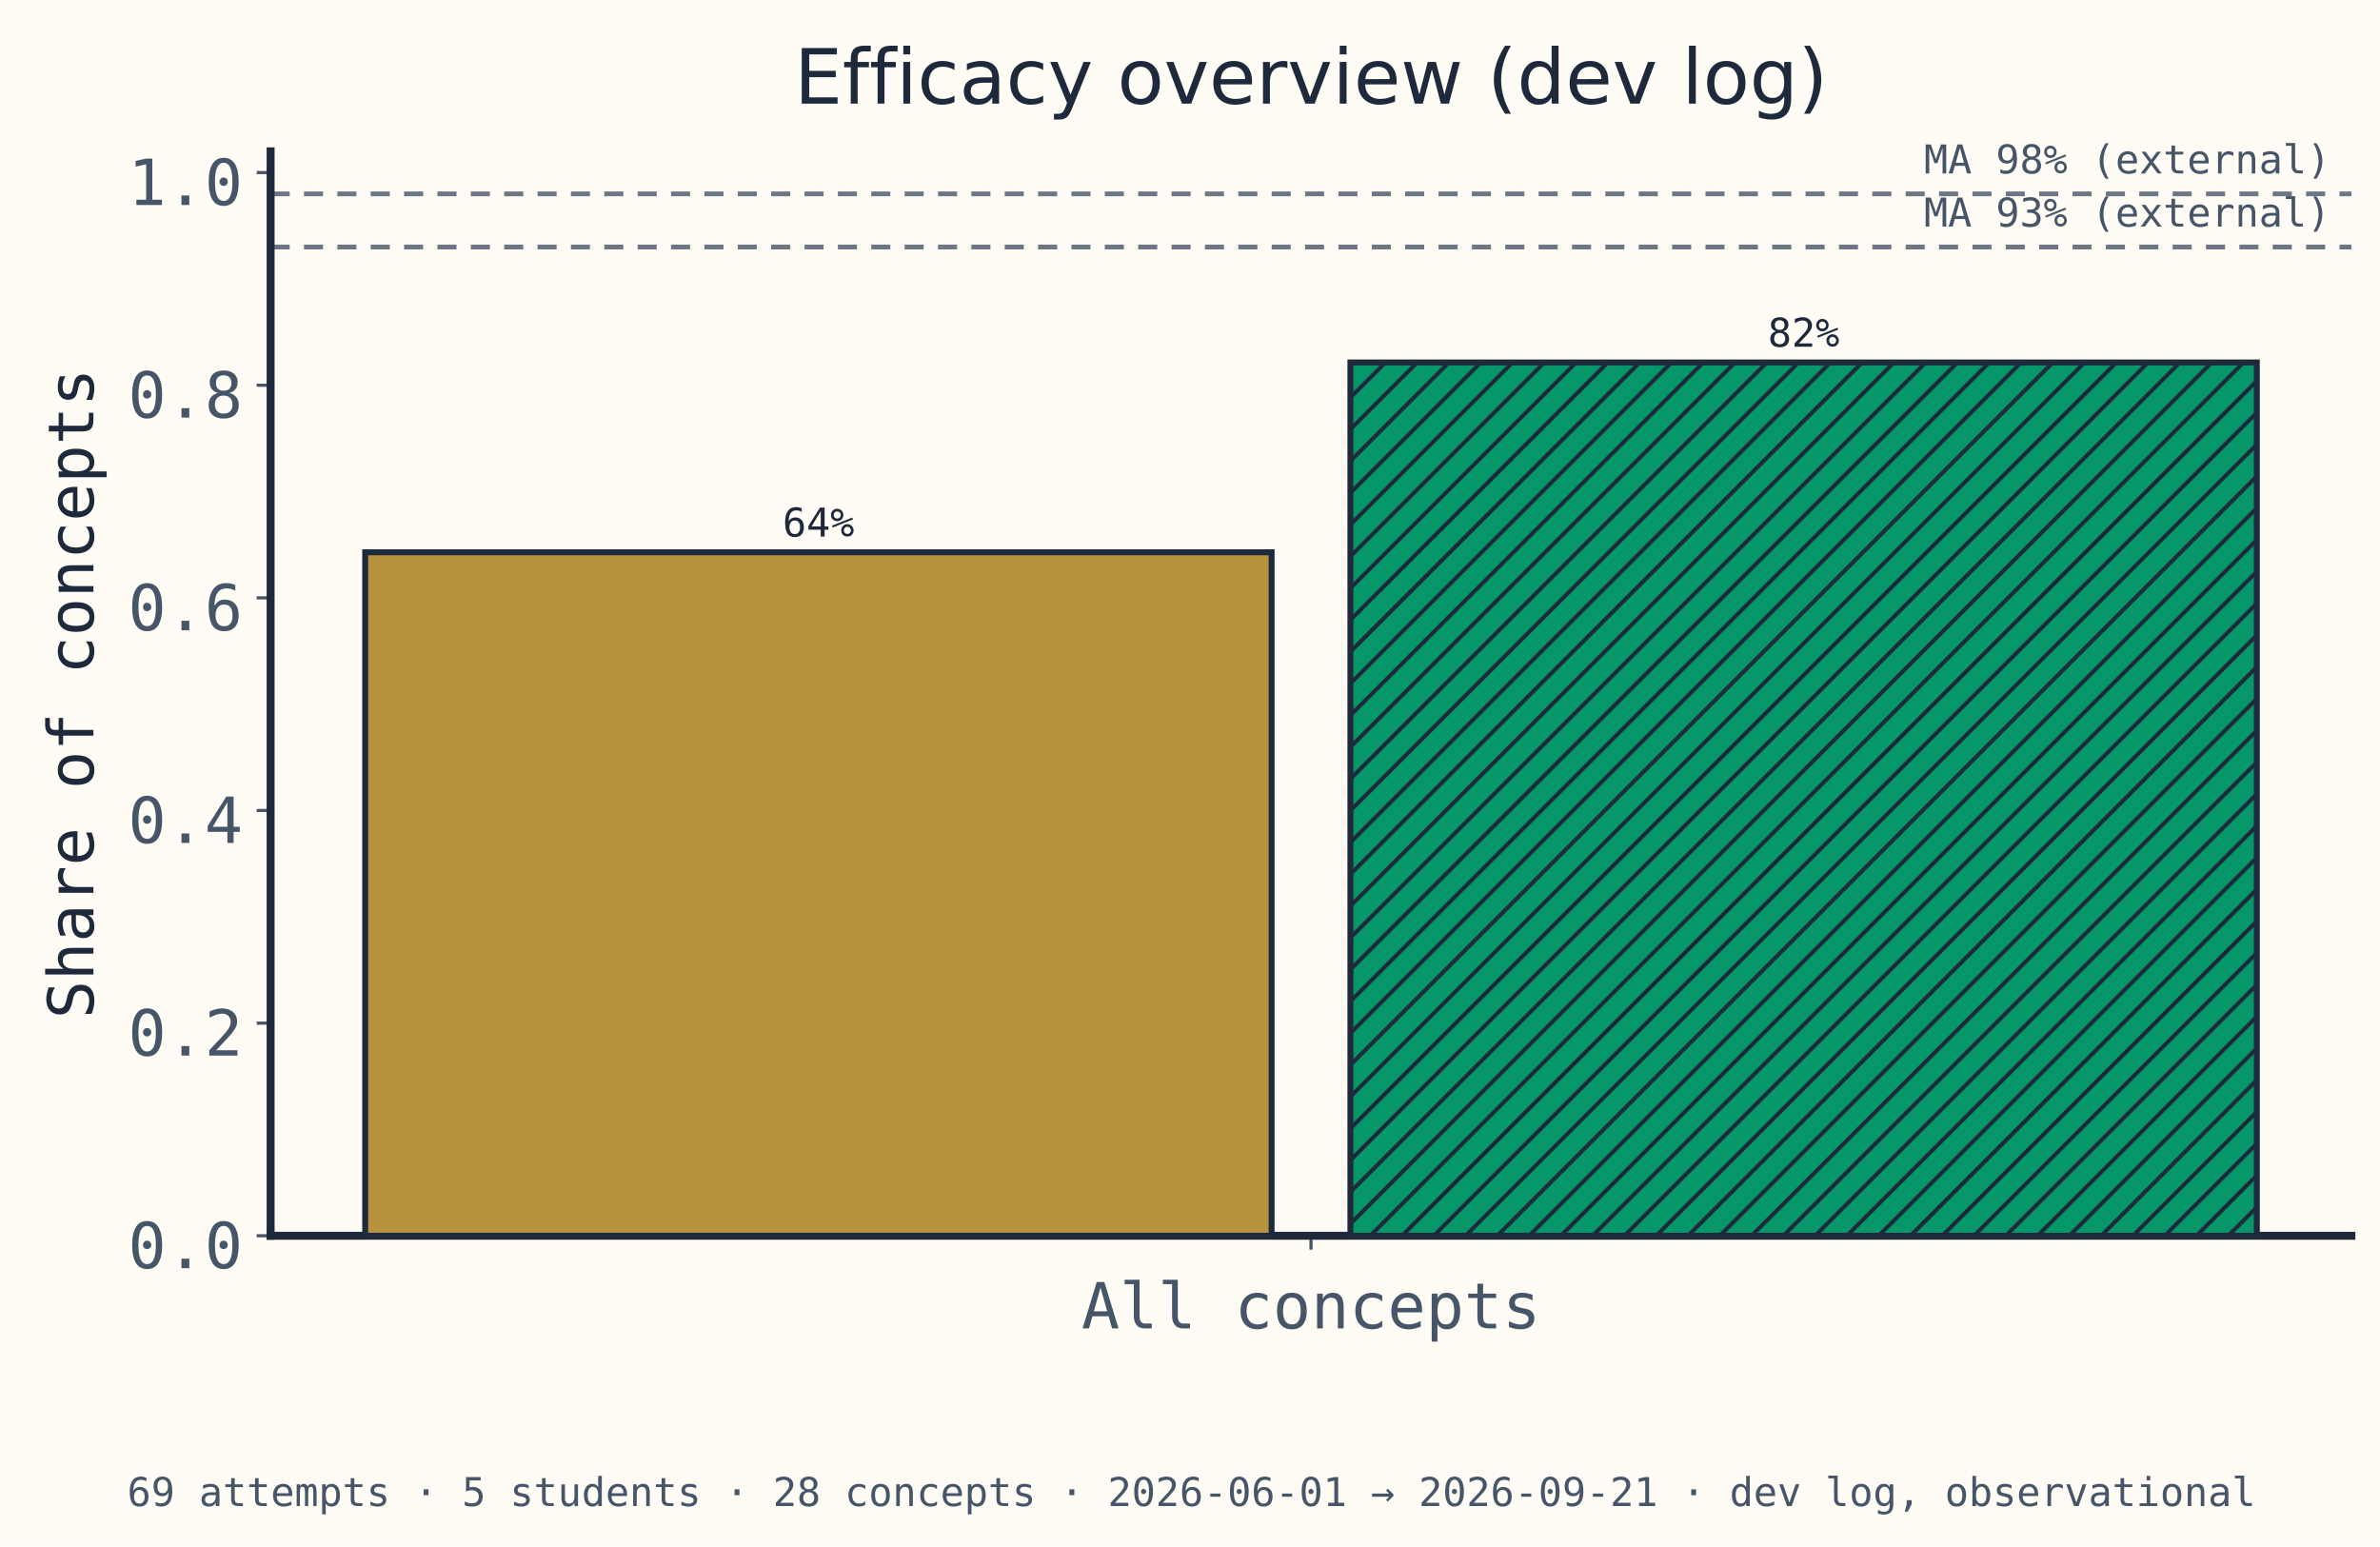
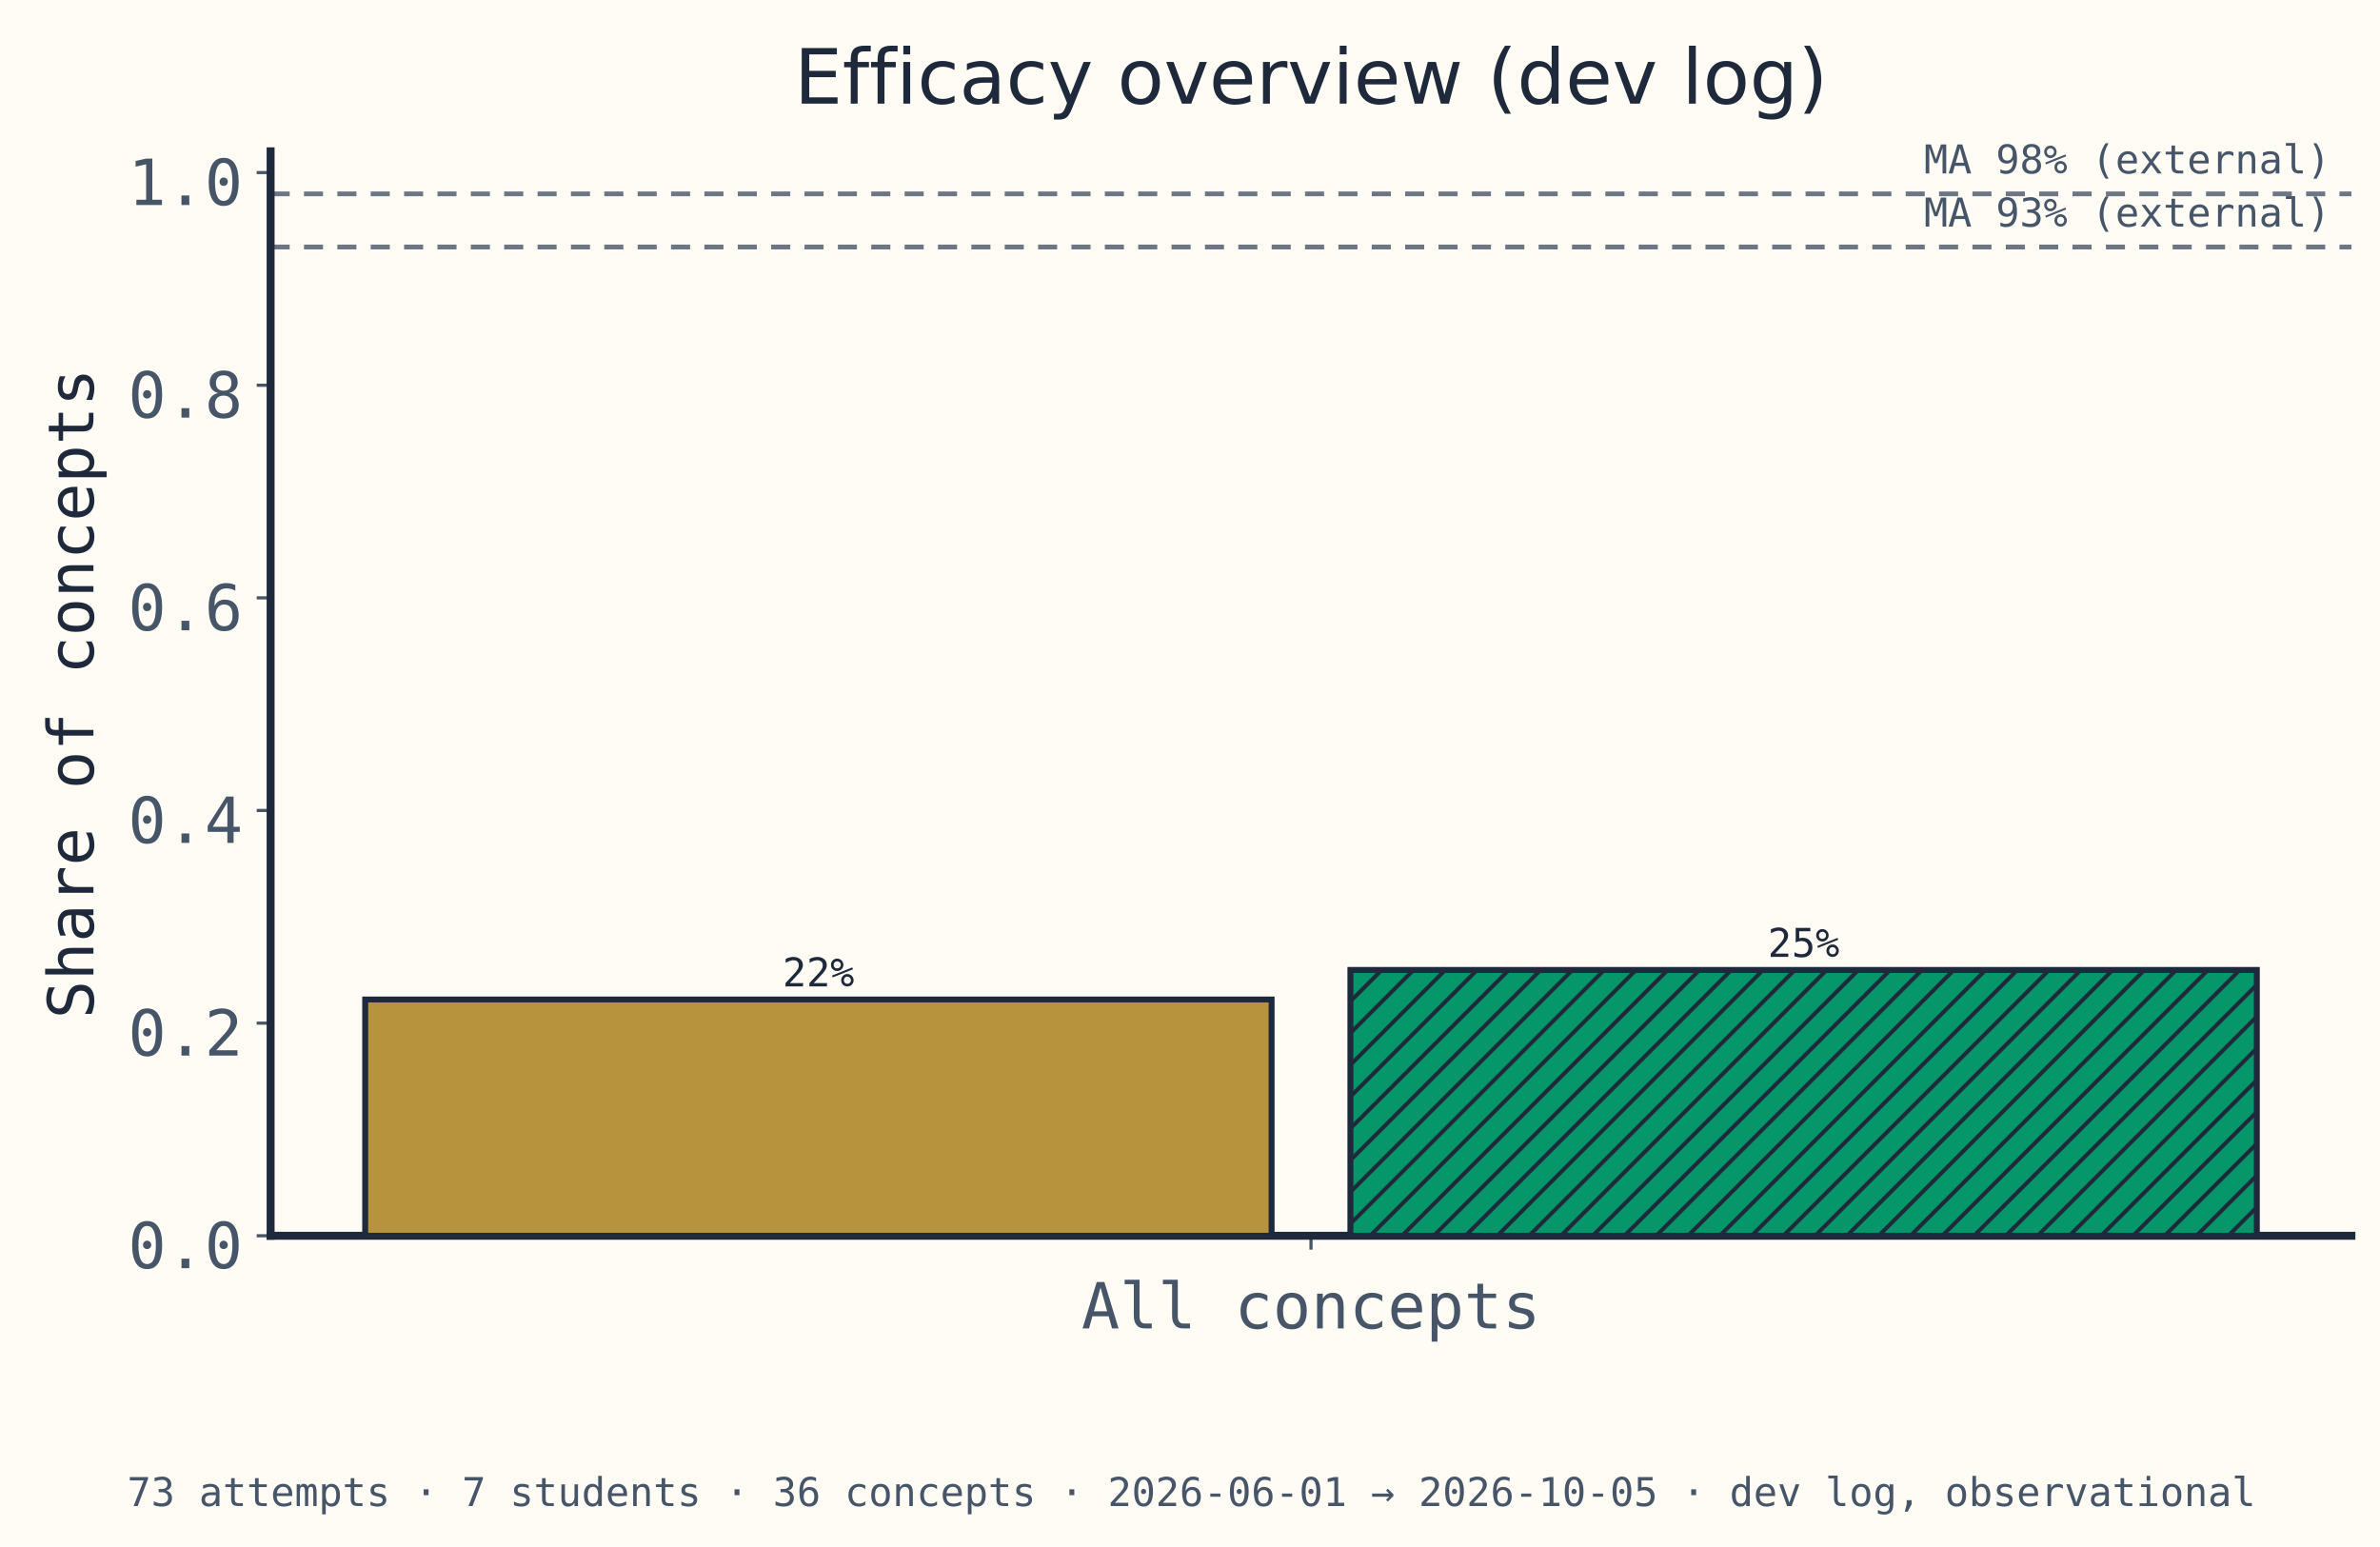
<svg xmlns="http://www.w3.org/2000/svg" xmlns:xlink="http://www.w3.org/1999/xlink" width="599.12pt" height="389.32pt" viewBox="0 0 599.12 389.32" version="1.1">
  <defs>
    <style type="text/css">*{stroke-linejoin: round; stroke-linecap: butt}</style>
  </defs>
  <g id="figure_1">
    <g id="patch_1">
      <path d="M 0 389.32  L 599.12 389.32  L 599.12 0  L 0 0  z " style="fill: #fefcf4" />
    </g>
    <g id="axes_1">
      <g id="patch_2">
        <path d="M 68.12 311.08  L 591.92 311.08  L 591.92 38.093  L 68.12 38.093  z " style="fill: #fefcf4" />
      </g>
      <g id="matplotlib.axis_1">
        <g id="xtick_1">
          <g id="line2d_1">
            <defs>
-               <path id="m8f96961a5c" d="M 0 0  L 0 3.5  " style="stroke: #475569; stroke-width: 0.8" />
+               <path id="m33866e1bf3" d="M 0 0  L 0 3.5  " style="stroke: #475569; stroke-width: 0.8" />
            </defs>
            <g>
-               <use xlink:href="#m8f96961a5c" x="330.02" y="311.08" style="fill: #475569; stroke: #475569; stroke-width: 0.8" />
+               <use xlink:href="#m33866e1bf3" x="330.02" y="311.08" style="fill: #475569; stroke: #475569; stroke-width: 0.8" />
            </g>
          </g>
          <g id="text_1">
            <text style="font-size: 16px; font-family: 'JetBrains Mono', 'DejaVu Sans Mono', 'Bitstream Vera Sans Mono', 'Computer Modern Typewriter', 'Andale Mono', 'Nimbus Mono L', 'Courier New', 'Courier', 'Fixed', 'Terminal', monospace; text-anchor: middle; fill: #475569" x="330.02" y="334.4" transform="rotate(-0 330.02 334.4)">All concepts</text>
          </g>
        </g>
      </g>
      <g id="matplotlib.axis_2">
        <g id="ytick_1">
          <g id="line2d_2">
            <defs>
-               <path id="m2a1d525253" d="M 0 0  L -3.5 0  " style="stroke: #475569; stroke-width: 0.8" />
+               <path id="mf18795c57e" d="M 0 0  L -3.5 0  " style="stroke: #475569; stroke-width: 0.8" />
            </defs>
            <g>
-               <use xlink:href="#m2a1d525253" x="68.12" y="311.08" style="fill: #475569; stroke: #475569; stroke-width: 0.8" />
+               <use xlink:href="#mf18795c57e" x="68.12" y="311.08" style="fill: #475569; stroke: #475569; stroke-width: 0.8" />
            </g>
          </g>
          <g id="text_2">
            <text style="font-size: 16px; font-family: 'JetBrains Mono', 'DejaVu Sans Mono', 'Bitstream Vera Sans Mono', 'Computer Modern Typewriter', 'Andale Mono', 'Nimbus Mono L', 'Courier New', 'Courier', 'Fixed', 'Terminal', monospace; text-anchor: end; fill: #475569" x="61.12" y="319.24" transform="rotate(-0 61.12 319.24)">0.0</text>
          </g>
        </g>
        <g id="ytick_2">
          <g id="line2d_3">
            <g>
-               <use xlink:href="#m2a1d525253" x="68.12" y="257.553" style="fill: #475569; stroke: #475569; stroke-width: 0.8" />
+               <use xlink:href="#mf18795c57e" x="68.12" y="257.553" style="fill: #475569; stroke: #475569; stroke-width: 0.8" />
            </g>
          </g>
          <g id="text_3">
            <text style="font-size: 16px; font-family: 'JetBrains Mono', 'DejaVu Sans Mono', 'Bitstream Vera Sans Mono', 'Computer Modern Typewriter', 'Andale Mono', 'Nimbus Mono L', 'Courier New', 'Courier', 'Fixed', 'Terminal', monospace; text-anchor: end; fill: #475569" x="61.12" y="265.713" transform="rotate(-0 61.12 265.7131)">0.2</text>
          </g>
        </g>
        <g id="ytick_3">
          <g id="line2d_4">
            <g>
-               <use xlink:href="#m2a1d525253" x="68.12" y="204.026" style="fill: #475569; stroke: #475569; stroke-width: 0.8" />
+               <use xlink:href="#mf18795c57e" x="68.12" y="204.026" style="fill: #475569; stroke: #475569; stroke-width: 0.8" />
            </g>
          </g>
          <g id="text_4">
            <text style="font-size: 16px; font-family: 'JetBrains Mono', 'DejaVu Sans Mono', 'Bitstream Vera Sans Mono', 'Computer Modern Typewriter', 'Andale Mono', 'Nimbus Mono L', 'Courier New', 'Courier', 'Fixed', 'Terminal', monospace; text-anchor: end; fill: #475569" x="61.12" y="212.186" transform="rotate(-0 61.12 212.1862)">0.4</text>
          </g>
        </g>
        <g id="ytick_4">
          <g id="line2d_5">
            <g>
-               <use xlink:href="#m2a1d525253" x="68.12" y="150.499" style="fill: #475569; stroke: #475569; stroke-width: 0.8" />
+               <use xlink:href="#mf18795c57e" x="68.12" y="150.499" style="fill: #475569; stroke: #475569; stroke-width: 0.8" />
            </g>
          </g>
          <g id="text_5">
            <text style="font-size: 16px; font-family: 'JetBrains Mono', 'DejaVu Sans Mono', 'Bitstream Vera Sans Mono', 'Computer Modern Typewriter', 'Andale Mono', 'Nimbus Mono L', 'Courier New', 'Courier', 'Fixed', 'Terminal', monospace; text-anchor: end; fill: #475569" x="61.12" y="158.659" transform="rotate(-0 61.12 158.6593)">0.6</text>
          </g>
        </g>
        <g id="ytick_5">
          <g id="line2d_6">
            <g>
-               <use xlink:href="#m2a1d525253" x="68.12" y="96.972" style="fill: #475569; stroke: #475569; stroke-width: 0.8" />
+               <use xlink:href="#mf18795c57e" x="68.12" y="96.972" style="fill: #475569; stroke: #475569; stroke-width: 0.8" />
            </g>
          </g>
          <g id="text_6">
            <text style="font-size: 16px; font-family: 'JetBrains Mono', 'DejaVu Sans Mono', 'Bitstream Vera Sans Mono', 'Computer Modern Typewriter', 'Andale Mono', 'Nimbus Mono L', 'Courier New', 'Courier', 'Fixed', 'Terminal', monospace; text-anchor: end; fill: #475569" x="61.12" y="105.132" transform="rotate(-0 61.12 105.1324)">0.8</text>
          </g>
        </g>
        <g id="ytick_6">
          <g id="line2d_7">
            <g>
-               <use xlink:href="#m2a1d525253" x="68.12" y="43.445" style="fill: #475569; stroke: #475569; stroke-width: 0.8" />
+               <use xlink:href="#mf18795c57e" x="68.12" y="43.445" style="fill: #475569; stroke: #475569; stroke-width: 0.8" />
            </g>
          </g>
          <g id="text_7">
            <text style="font-size: 16px; font-family: 'JetBrains Mono', 'DejaVu Sans Mono', 'Bitstream Vera Sans Mono', 'Computer Modern Typewriter', 'Andale Mono', 'Nimbus Mono L', 'Courier New', 'Courier', 'Fixed', 'Terminal', monospace; text-anchor: end; fill: #475569" x="61.12" y="51.605" transform="rotate(-0 61.12 51.60549)">1.0</text>
          </g>
        </g>
        <g id="text_8">
          <text style="font-size: 16px; font-family: 'JetBrains Mono', 'DejaVu Sans Mono', 'Bitstream Vera Sans Mono', 'Computer Modern Typewriter', 'Andale Mono', 'Nimbus Mono L', 'Courier New', 'Courier', 'Fixed', 'Terminal', monospace; text-anchor: middle; fill: #1e293b" x="23.52" y="174.586" transform="rotate(-90 23.52 174.5864)">Share of concepts</text>
        </g>
      </g>
      <g id="line2d_8">
-         <path d="M 68.12 62.18  L 591.92 62.18  " clip-path="url(#p0e1ce0a49c)" style="fill: none; stroke-dasharray: 4.8,3.6; stroke-dashoffset: 0; stroke: #475569; stroke-opacity: 0.8; stroke-width: 1.2" />
+         <path d="M 68.12 62.18  L 591.92 62.18  " clip-path="url(#pc7a7fc2773)" style="fill: none; stroke-dasharray: 4.8,3.6; stroke-dashoffset: 0; stroke: #475569; stroke-opacity: 0.8; stroke-width: 1.2" />
      </g>
      <g id="line2d_9">
-         <path d="M 68.12 48.798  L 591.92 48.798  " clip-path="url(#p0e1ce0a49c)" style="fill: none; stroke-dasharray: 4.8,3.6; stroke-dashoffset: 0; stroke: #475569; stroke-opacity: 0.8; stroke-width: 1.2" />
+         <path d="M 68.12 48.798  L 591.92 48.798  " clip-path="url(#pc7a7fc2773)" style="fill: none; stroke-dasharray: 4.8,3.6; stroke-dashoffset: 0; stroke: #475569; stroke-opacity: 0.8; stroke-width: 1.2" />
      </g>
      <g id="patch_3">
        <path d="M 68.12 311.08  L 68.12 38.093  " style="fill: none; stroke: #1e293b; stroke-width: 2; stroke-linejoin: miter; stroke-linecap: square" />
      </g>
      <g id="patch_4">
        <path d="M 68.12 311.08  L 591.92 311.08  " style="fill: none; stroke: #1e293b; stroke-width: 2; stroke-linejoin: miter; stroke-linecap: square" />
      </g>
      <g id="patch_5">
-         <path d="M 91.929 311.08  L 320.1 311.08  L 320.1 139.029  L 91.929 139.029  z " clip-path="url(#p0e1ce0a49c)" style="fill: #b8933e; stroke: #1e293b; stroke-width: 1.5; stroke-linejoin: miter" />
+         <path d="M 91.929 311.08  L 320.1 311.08  L 320.1 251.606  L 91.929 251.606  z " clip-path="url(#pc7a7fc2773)" style="fill: #b8933e; stroke: #1e293b; stroke-width: 1.5; stroke-linejoin: miter" />
      </g>
      <g id="patch_6">
-         <path d="M 339.94 311.08  L 568.111 311.08  L 568.111 91.237  L 339.94 91.237  z " clip-path="url(#p0e1ce0a49c)" style="fill: url(#h0499a8e2c5); stroke: #1e293b; stroke-width: 1.5; stroke-linejoin: miter" />
+         <path d="M 339.94 311.08  L 568.111 311.08  L 568.111 244.171  L 339.94 244.171  z " clip-path="url(#pc7a7fc2773)" style="fill: url(#haf658e03bf); stroke: #1e293b; stroke-width: 1.5; stroke-linejoin: miter" />
      </g>
      <g id="text_9">
-         <text style="font-size: 10px; font-family: 'JetBrains Mono', 'DejaVu Sans Mono', 'Bitstream Vera Sans Mono', 'Computer Modern Typewriter', 'Andale Mono', 'Nimbus Mono L', 'Courier New', 'Courier', 'Fixed', 'Terminal', monospace; text-anchor: middle; fill: #1e293b" x="206.014" y="135.067" transform="rotate(-0 206.0143 135.0674)">64%</text>
+         <text style="font-size: 10px; font-family: 'JetBrains Mono', 'DejaVu Sans Mono', 'Bitstream Vera Sans Mono', 'Computer Modern Typewriter', 'Andale Mono', 'Nimbus Mono L', 'Courier New', 'Courier', 'Fixed', 'Terminal', monospace; text-anchor: middle; fill: #1e293b" x="206.014" y="248.313" transform="rotate(-0 206.0143 248.3129)">22%</text>
      </g>
      <g id="text_10">
-         <text style="font-size: 10px; font-family: 'JetBrains Mono', 'DejaVu Sans Mono', 'Bitstream Vera Sans Mono', 'Computer Modern Typewriter', 'Andale Mono', 'Nimbus Mono L', 'Courier New', 'Courier', 'Fixed', 'Terminal', monospace; text-anchor: middle; fill: #1e293b" x="454.026" y="87.276" transform="rotate(-0 454.0257 87.27555)">82%</text>
+         <text style="font-size: 10px; font-family: 'JetBrains Mono', 'DejaVu Sans Mono', 'Bitstream Vera Sans Mono', 'Computer Modern Typewriter', 'Andale Mono', 'Nimbus Mono L', 'Courier New', 'Courier', 'Fixed', 'Terminal', monospace; text-anchor: middle; fill: #1e293b" x="454.026" y="240.879" transform="rotate(-0 454.0257 240.8786)">25%</text>
      </g>
      <g id="text_11">
        <text style="font-size: 10px; font-family: 'JetBrains Mono', 'DejaVu Sans Mono', 'Bitstream Vera Sans Mono', 'Computer Modern Typewriter', 'Andale Mono', 'Nimbus Mono L', 'Courier New', 'Courier', 'Fixed', 'Terminal', monospace; text-anchor: end; fill: #475569" x="586.682" y="57.039" transform="rotate(-0 586.682 57.03883)">MA 93% (external)</text>
      </g>
      <g id="text_12">
        <text style="font-size: 10px; font-family: 'JetBrains Mono', 'DejaVu Sans Mono', 'Bitstream Vera Sans Mono', 'Computer Modern Typewriter', 'Andale Mono', 'Nimbus Mono L', 'Courier New', 'Courier', 'Fixed', 'Terminal', monospace; text-anchor: end; fill: #475569" x="586.682" y="43.657" transform="rotate(-0 586.682 43.6571)">MA 98% (external)</text>
      </g>
      <g id="text_13">
        <text style="font-size: 19.2px; font-family: 'Space Grotesk Light', 'Space Grotesk', 'DejaVu Sans', 'Bitstream Vera Sans', 'Computer Modern Sans Serif', 'Lucida Grande', 'Verdana', 'Geneva', 'Lucid', 'Arial', 'Helvetica', 'Avant Garde', sans-serif; text-anchor: middle; fill: #1e293b" x="330.02" y="26.093" transform="rotate(-0 330.02 26.0928)">Efficacy overview (dev log)</text>
      </g>
    </g>
    <g id="text_14">
-       <text style="font-size: 10px; font-family: 'JetBrains Mono', 'DejaVu Sans Mono', 'Bitstream Vera Sans Mono', 'Computer Modern Typewriter', 'Andale Mono', 'Nimbus Mono L', 'Courier New', 'Courier', 'Fixed', 'Terminal', monospace; text-anchor: middle; fill: #475569" x="299.92" y="379.12" transform="rotate(-0 299.92 379.12)">69 attempts · 5 students · 28 concepts · 2026-06-01 → 2026-09-21 · dev log, observational</text>
+       <text style="font-size: 10px; font-family: 'JetBrains Mono', 'DejaVu Sans Mono', 'Bitstream Vera Sans Mono', 'Computer Modern Typewriter', 'Andale Mono', 'Nimbus Mono L', 'Courier New', 'Courier', 'Fixed', 'Terminal', monospace; text-anchor: middle; fill: #475569" x="299.92" y="379.12" transform="rotate(-0 299.92 379.12)">73 attempts · 7 students · 36 concepts · 2026-06-01 → 2026-10-05 · dev log, observational</text>
    </g>
  </g>
  <defs>
-     <clipPath id="p0e1ce0a49c">
+     <clipPath id="pc7a7fc2773">
      <rect x="68.12" y="38.093" width="523.8" height="272.987" />
    </clipPath>
  </defs>
  <defs>
-     <pattern id="h0499a8e2c5" patternUnits="userSpaceOnUse" x="0" y="0" width="72" height="72">
+     <pattern id="haf658e03bf" patternUnits="userSpaceOnUse" x="0" y="0" width="72" height="72">
      <rect x="0" y="0" width="73" height="73" fill="#059669" />
      <path d="M -36 36  L 36 -36  M -32 40  L 40 -32  M -28 44  L 44 -28  M -24 48  L 48 -24  M -20 52  L 52 -20  M -16 56  L 56 -16  M -12 60  L 60 -12  M -8 64  L 64 -8  M -4 68  L 68 -4  M 0 72  L 72 0  M 4 76  L 76 4  M 8 80  L 80 8  M 12 84  L 84 12  M 16 88  L 88 16  M 20 92  L 92 20  M 24 96  L 96 24  M 28 100  L 100 28  M 32 104  L 104 32  M 36 108  L 108 36  " style="fill: #1e293b; stroke: #1e293b; stroke-width: 1.0; stroke-linecap: butt; stroke-linejoin: miter" />
    </pattern>
  </defs>
</svg>
